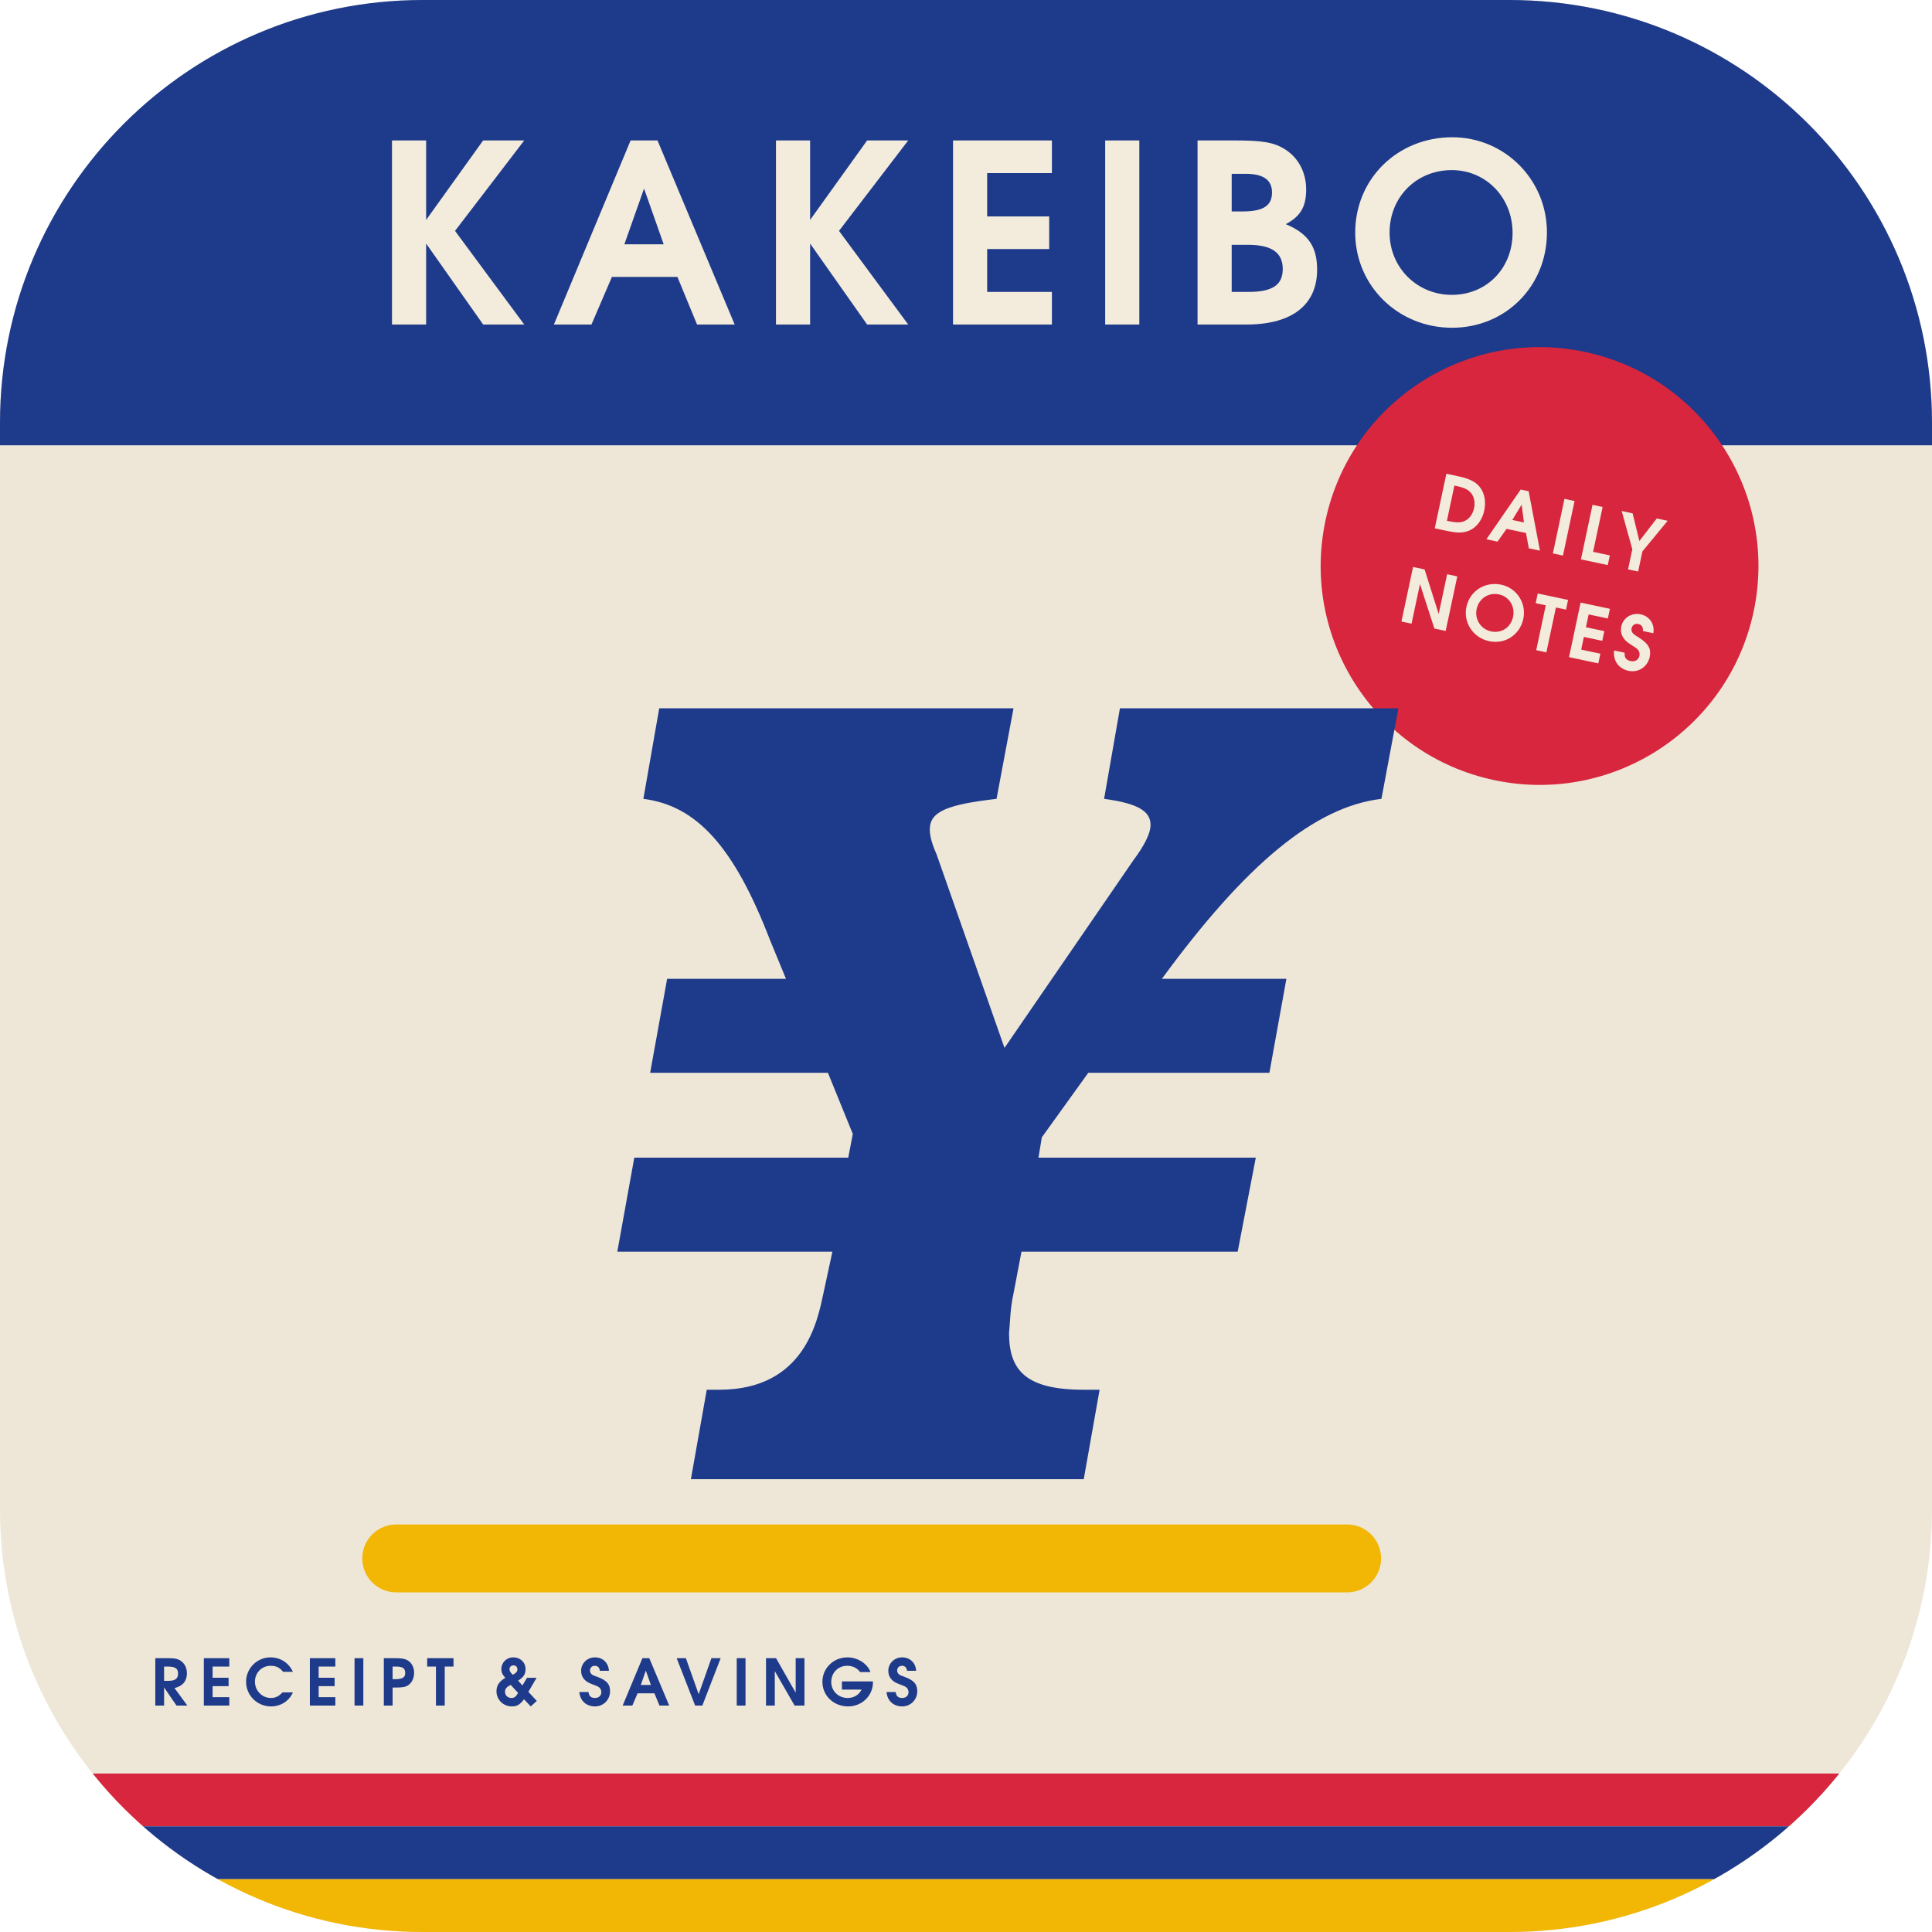
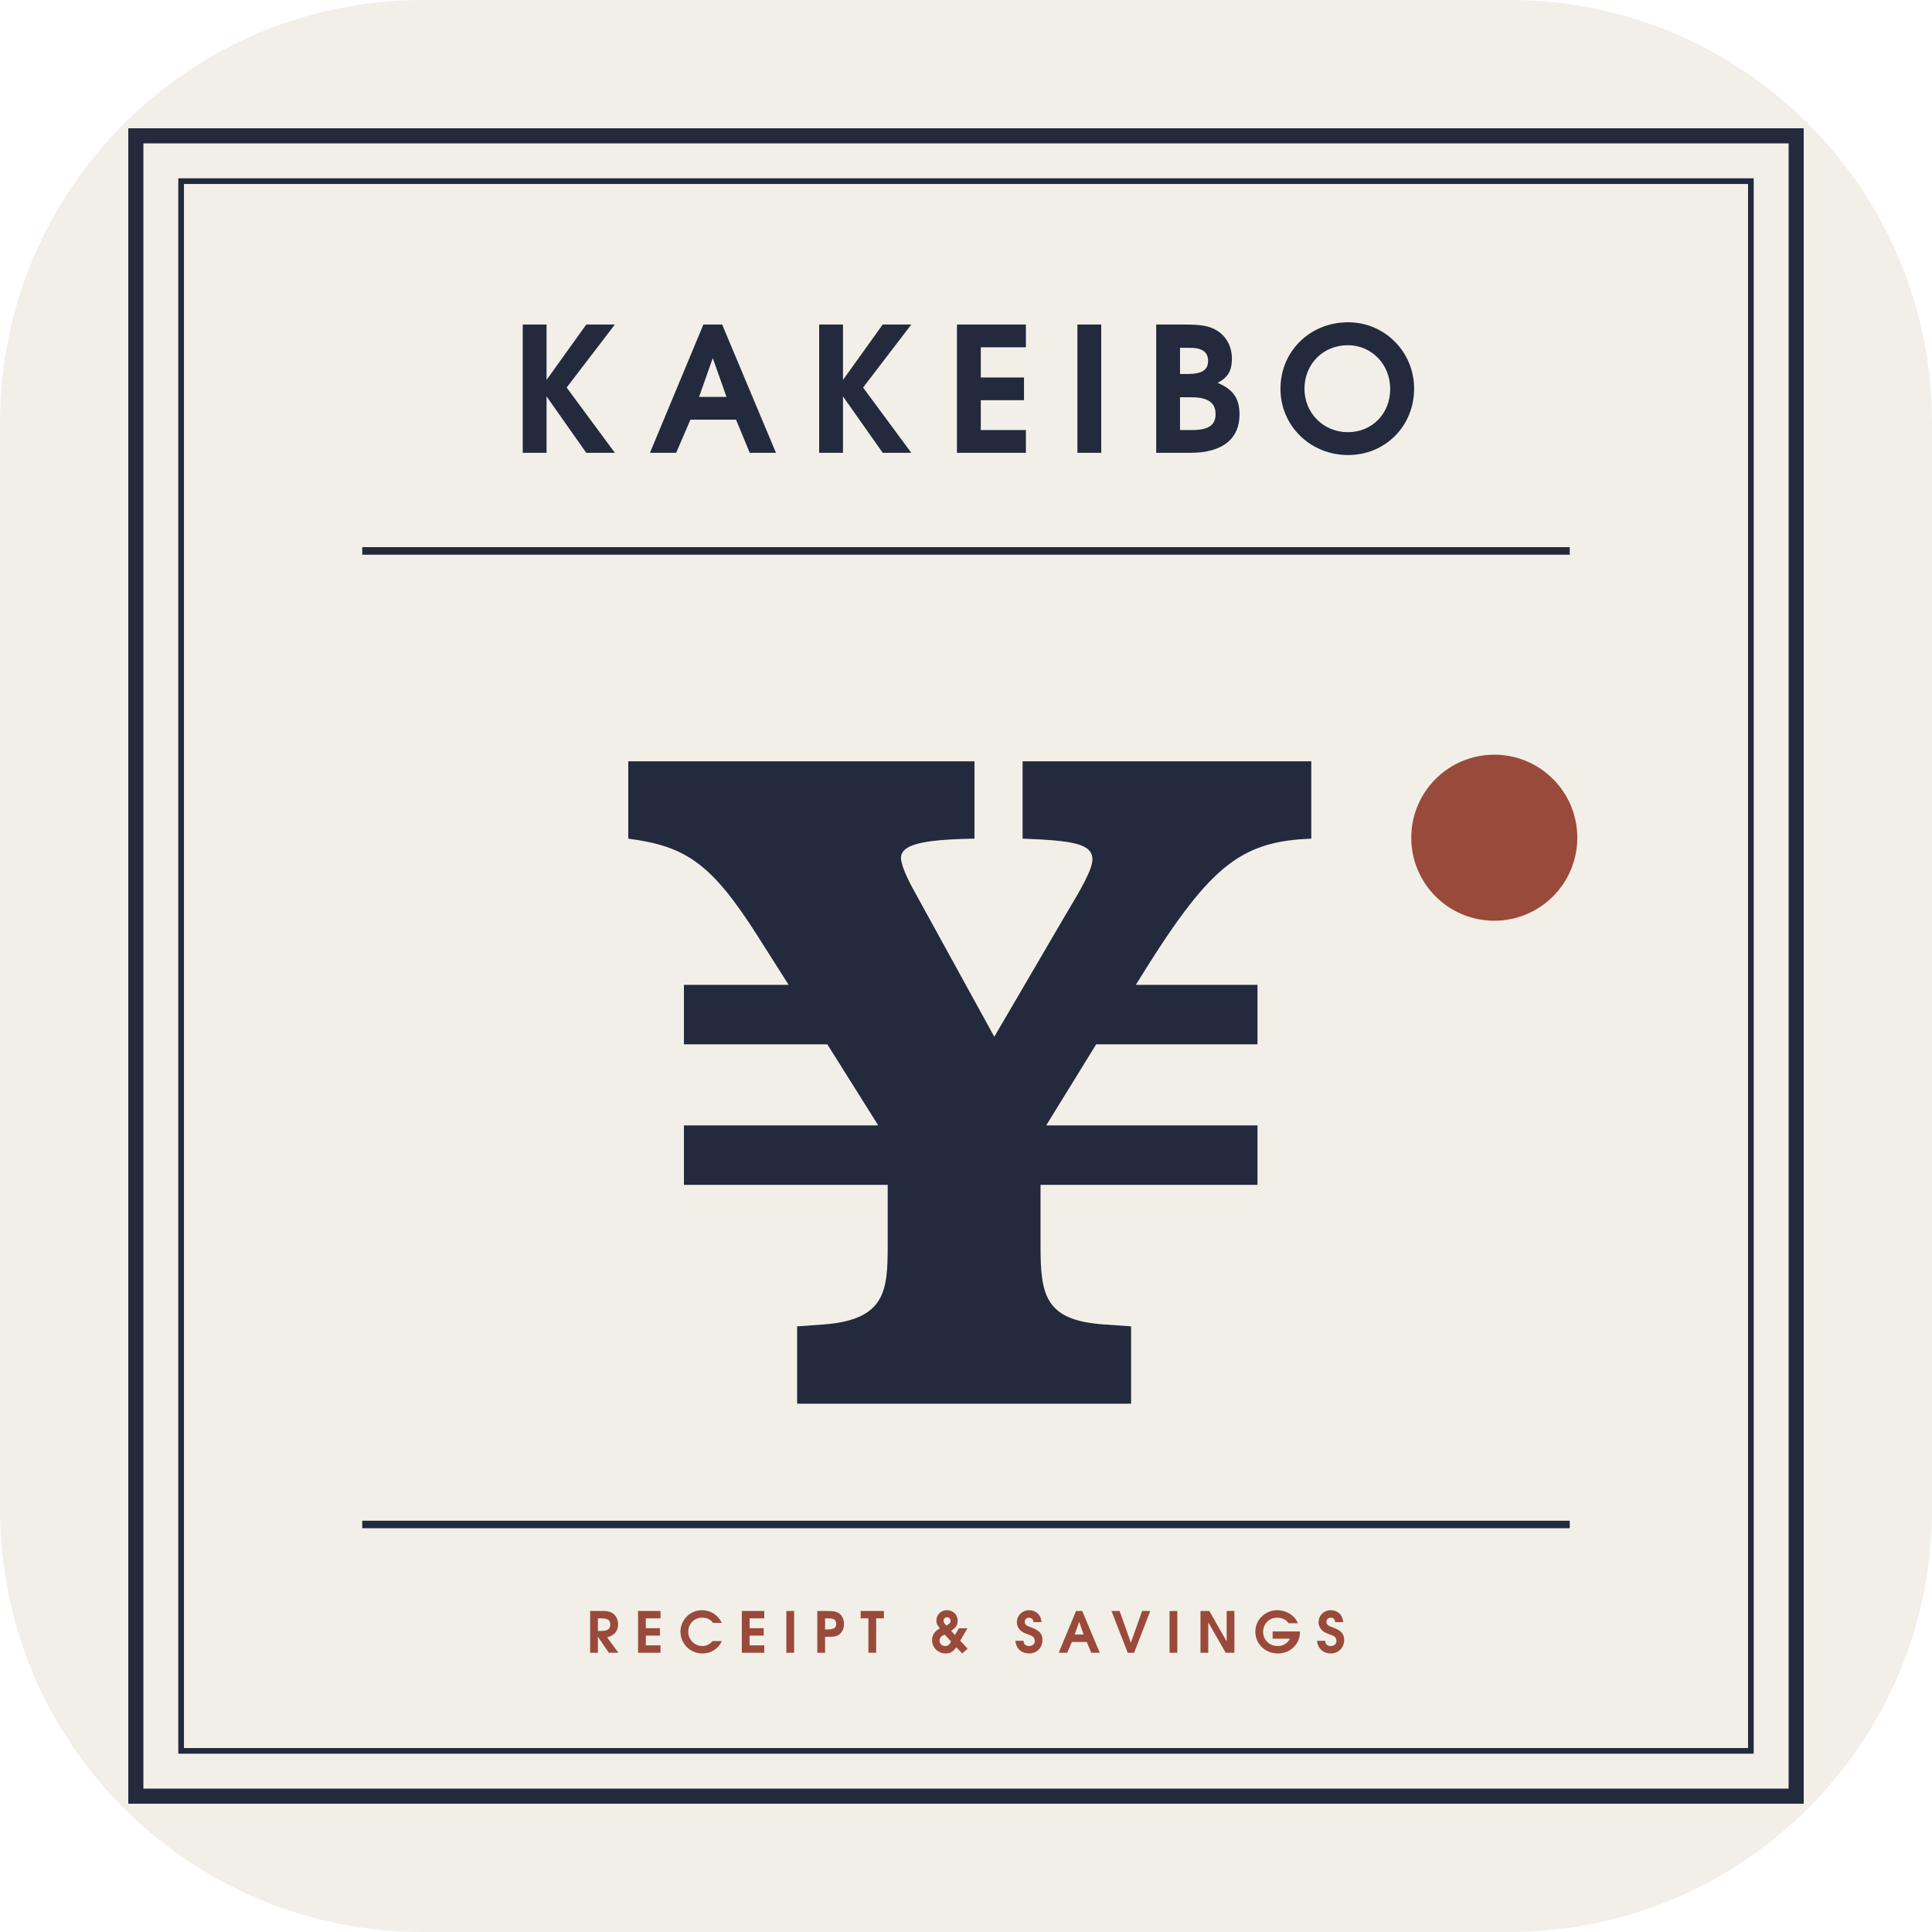
<svg xmlns="http://www.w3.org/2000/svg" viewBox="0 0 512 512">
  <defs>
    <clipPath id="r">
      <rect width="512" height="512" rx="112" />
    </clipPath>
  </defs>
  <g clip-path="url(#r)">
-     <rect width="512" height="512" fill="#F3ECDC" />
-     <rect width="512" height="512" fill="#000" opacity="0.02" />
-     <rect x="0" y="0" width="512" height="118" fill="#1E3A8A" />
-     <text x="256" y="86" text-anchor="middle" font-family="TeX Gyre Adventor, Poppins, sans-serif" font-weight="700" font-size="66" letter-spacing="6" fill="#F3ECDC">KAKEIBO</text>
-     <g transform="translate(408 150) rotate(12)">
-       <circle r="58" fill="#D7263D" />
-       <text y="-4" text-anchor="middle" font-family="TeX Gyre Adventor, Poppins, sans-serif" font-weight="700" font-size="20" letter-spacing="2" fill="#F3ECDC">DAILY</text>
-       <text y="22" text-anchor="middle" font-family="TeX Gyre Adventor, Poppins, sans-serif" font-weight="700" font-size="20" letter-spacing="2" fill="#F3ECDC">NOTES</text>
-     </g>
-     <text x="238" y="392" text-anchor="middle" font-family="TeX Gyre Bonum, DejaVu Serif, serif" font-weight="700" font-style="italic" font-size="300" fill="#1E3A8A">¥</text>
-     <rect x="96" y="404" width="270" height="18" rx="9" fill="#F2B705" />
-     <rect x="0" y="470" width="512" height="14" fill="#D7263D" />
-     <rect x="0" y="484" width="512" height="14" fill="#1E3A8A" />
-     <rect x="0" y="498" width="512" height="14" fill="#F2B705" />
-     <text x="40" y="452" font-family="TeX Gyre Adventor, Poppins, sans-serif" font-weight="700" font-size="17" letter-spacing="3" fill="#1E3A8A">RECEIPT &amp; SAVINGS</text>
+     <rect width="512" height="512" fill="#F2EFE8" />
+     <rect x="36" y="36" width="440" height="440" fill="none" stroke="#232A3D" stroke-width="4" />
+     <rect x="48" y="48" width="416" height="416" fill="none" stroke="#232A3D" stroke-width="1.5" />
+     <text x="256" y="120" text-anchor="middle" font-family="TeX Gyre Adventor, Poppins, sans-serif" font-weight="700" font-size="46" letter-spacing="8" fill="#232A3D">KAKEIBO</text>
+     <line x1="96" y1="146" x2="416" y2="146" stroke="#232A3D" stroke-width="2" />
+     <text x="256" y="372" text-anchor="middle" font-family="TeX Gyre Bonum, DejaVu Serif, serif" font-weight="700" font-size="250" fill="#232A3D">¥</text>
+     <circle cx="396" cy="222" r="22" fill="#9A4A3A" />
+     <line x1="96" y1="404" x2="416" y2="404" stroke="#232A3D" stroke-width="2" />
+     <text x="256" y="438" text-anchor="middle" font-family="TeX Gyre Adventor, Poppins, sans-serif" font-weight="700" font-size="15" letter-spacing="4" fill="#9A4A3A">RECEIPT &amp; SAVINGS</text>
  </g>
</svg>
